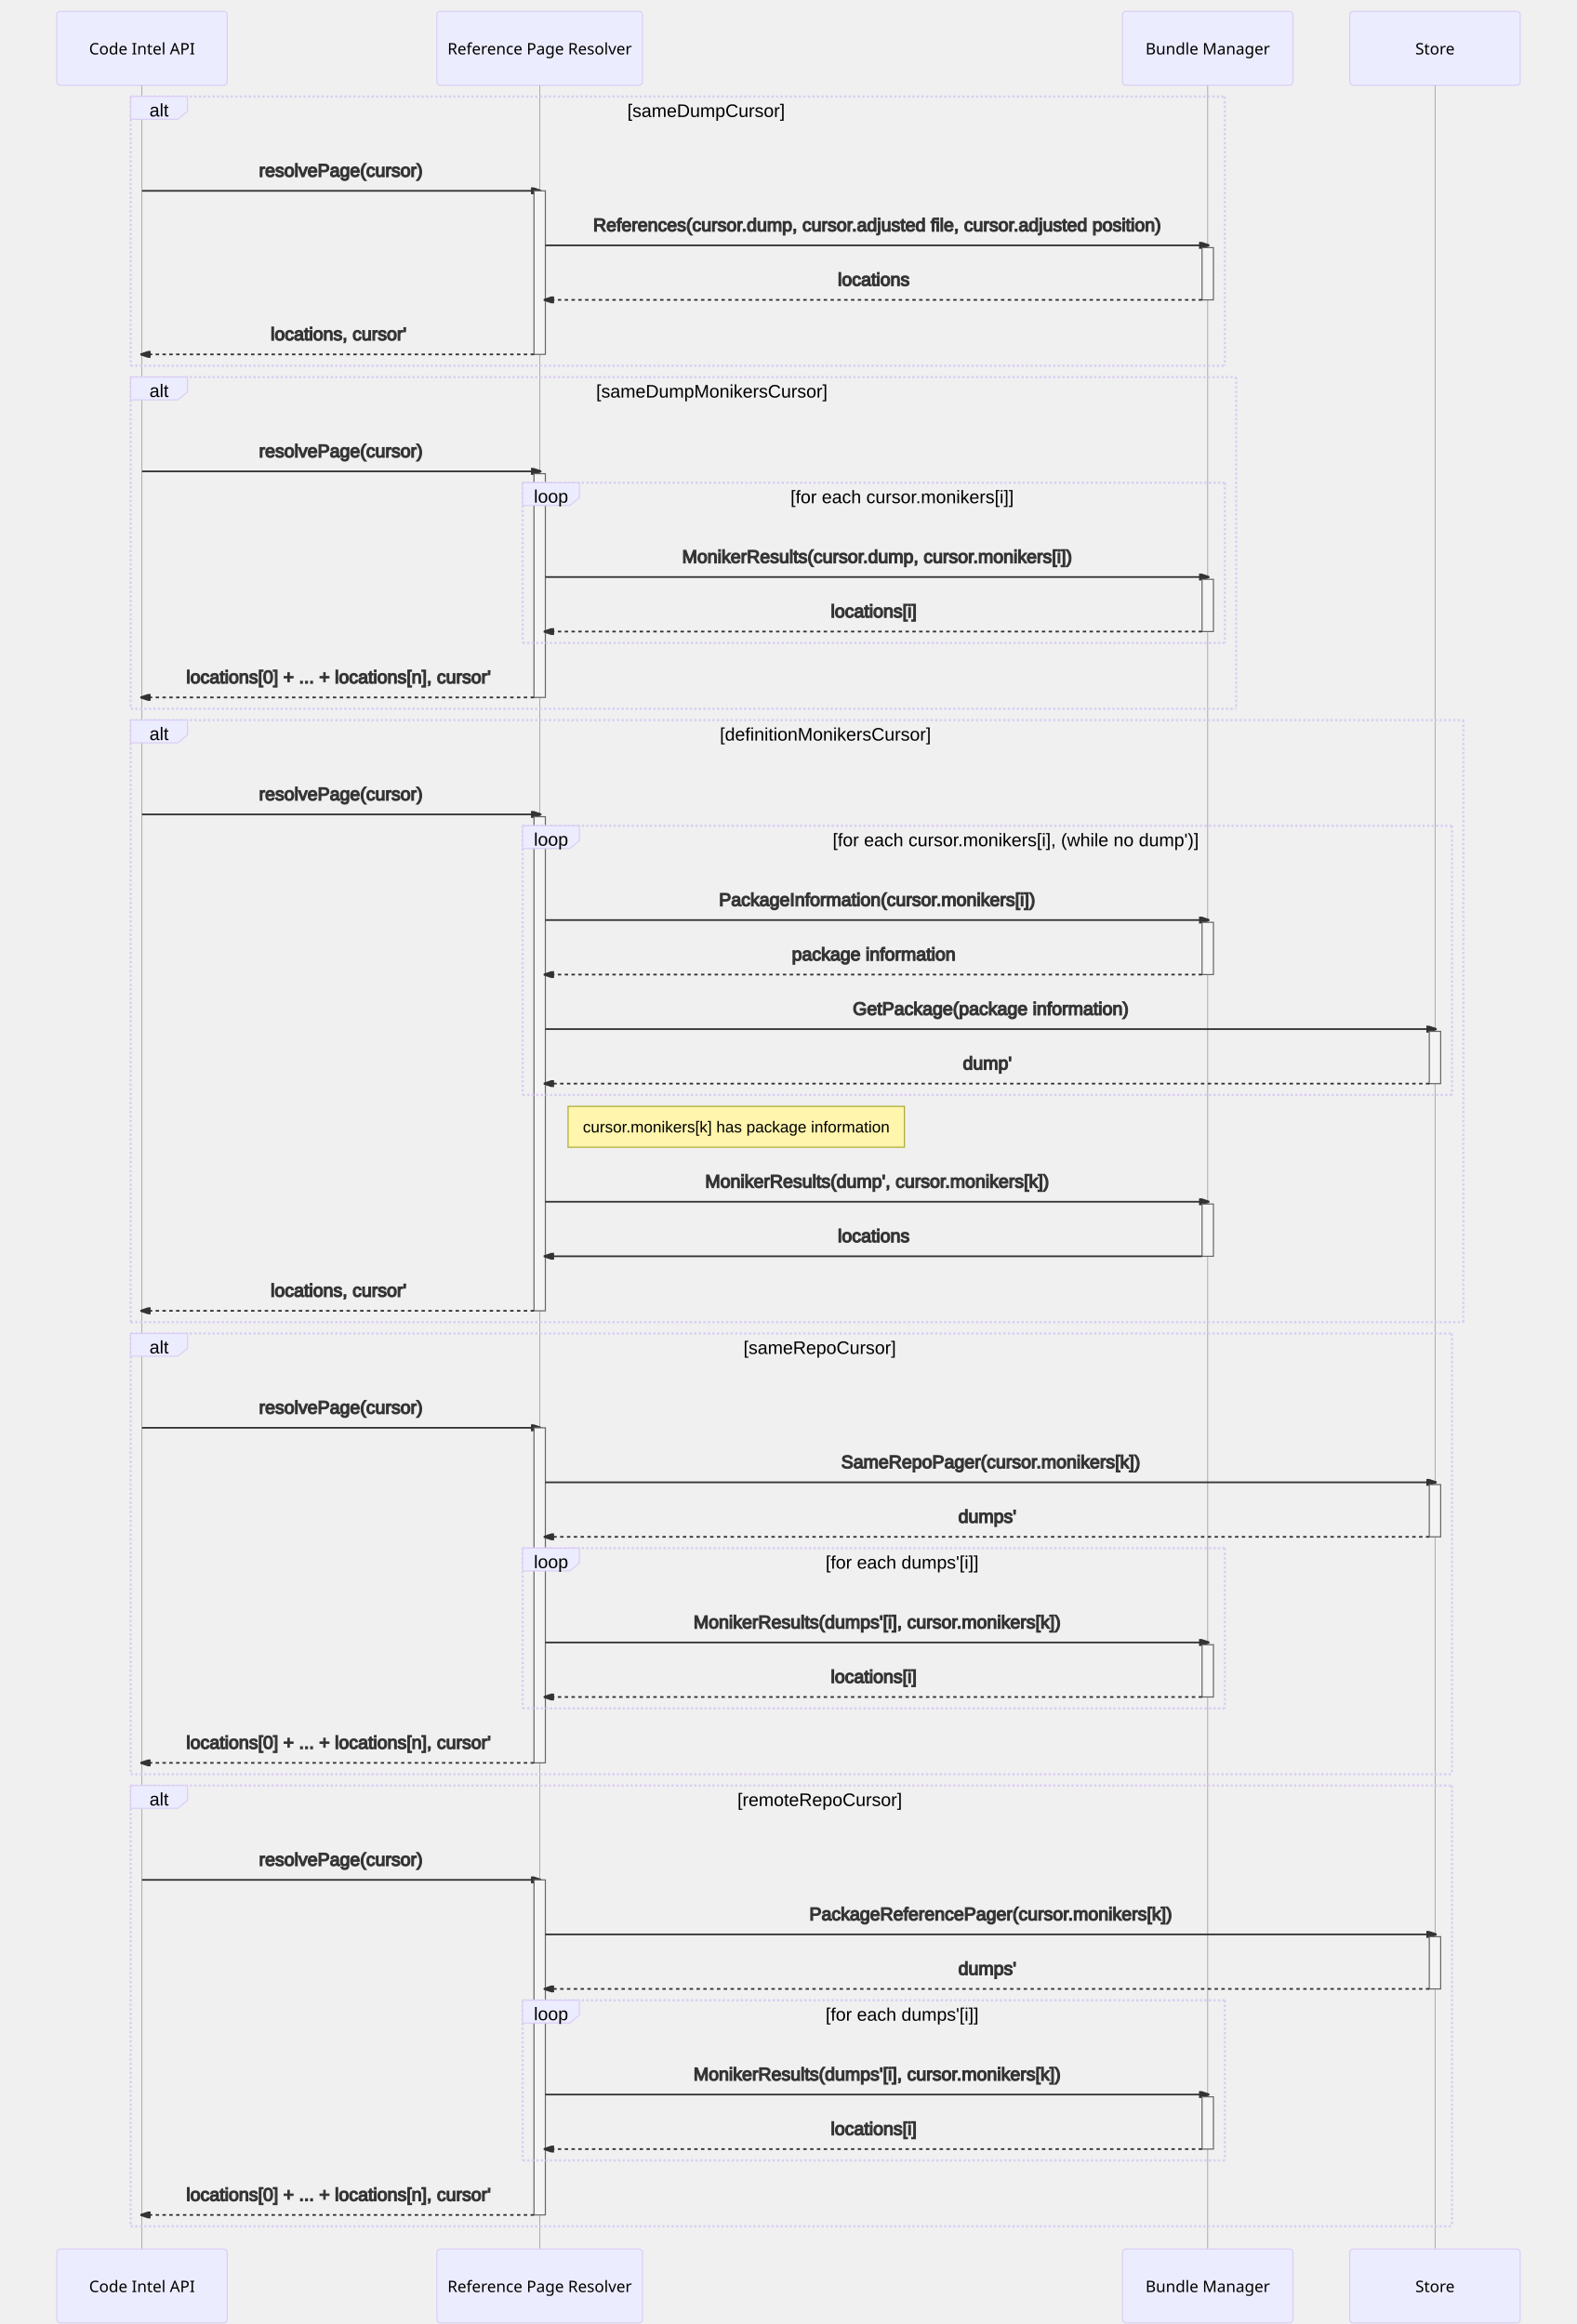
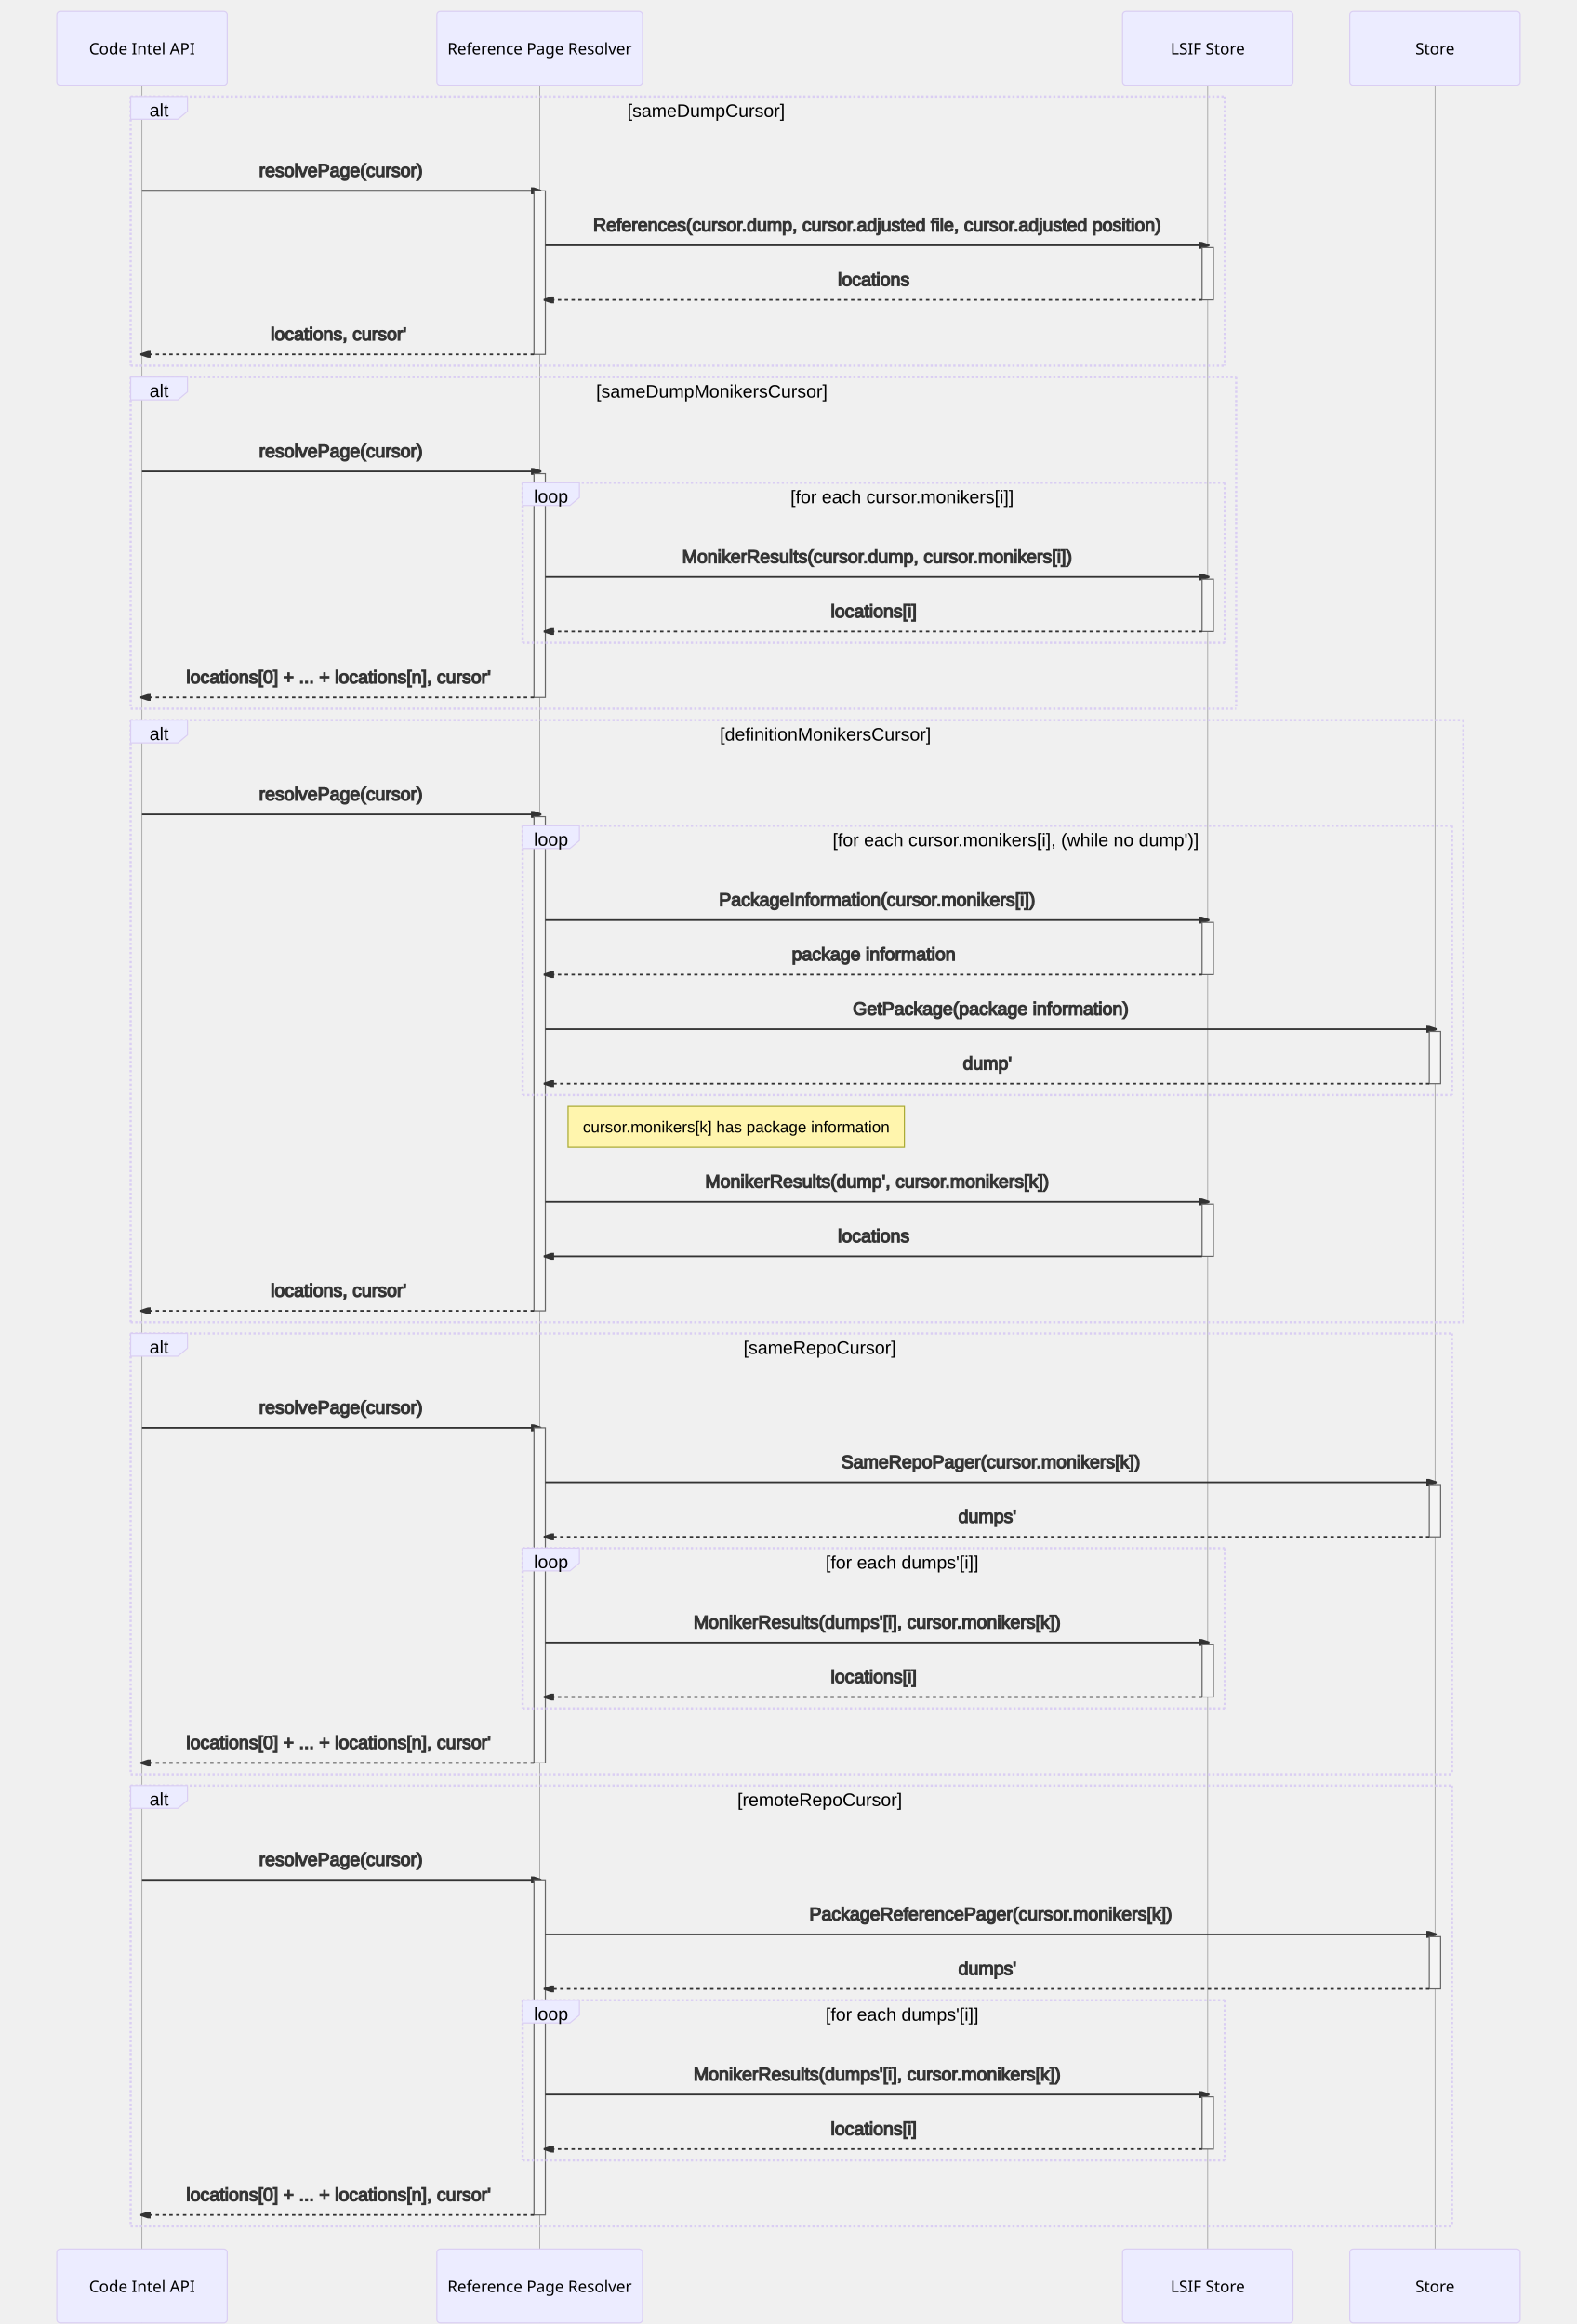
<svg xmlns="http://www.w3.org/2000/svg" id="mermaid-resolve-page" width="100%" height="100%" style="max-width:1388px;" viewBox="-50 -10 1388 2046">
  <style>#mermaid-resolve-page{font-family:"trebuchet ms",verdana,arial;font-size:16px;fill:#333;}#mermaid-resolve-page .error-icon{fill:#552222;}#mermaid-resolve-page .error-text{fill:#552222;stroke:#552222;}#mermaid-resolve-page .edge-thickness-normal{stroke-width:2px;}#mermaid-resolve-page .edge-thickness-thick{stroke-width:3.5px;}#mermaid-resolve-page .edge-pattern-solid{stroke-dasharray:0;}#mermaid-resolve-page .edge-pattern-dashed{stroke-dasharray:3;}#mermaid-resolve-page .edge-pattern-dotted{stroke-dasharray:2;}#mermaid-resolve-page .marker{fill:#333333;}#mermaid-resolve-page .marker.cross{stroke:#333333;}#mermaid-resolve-page svg{font-family:"trebuchet ms",verdana,arial;font-size:16px;}#mermaid-resolve-page .actor{stroke:hsl(259.626,59.777%,87.902%);fill:#ECECFF;}#mermaid-resolve-page text.actor &gt; tspan{fill:black;stroke:none;}#mermaid-resolve-page .actor-line{stroke:grey;}#mermaid-resolve-page .messageLine0{stroke-width:1.5;stroke-dasharray:none;stroke:#333;}#mermaid-resolve-page .messageLine1{stroke-width:1.5;stroke-dasharray:2,2;stroke:#333;}#mermaid-resolve-page #arrowhead path{fill:#333;stroke:#333;}#mermaid-resolve-page .sequenceNumber{fill:white;}#mermaid-resolve-page #sequencenumber{fill:#333;}#mermaid-resolve-page #crosshead path{fill:#333;stroke:#333;}#mermaid-resolve-page .messageText{fill:#333;stroke:#333;}#mermaid-resolve-page .labelBox{stroke:hsl(259.626,59.777%,87.902%);fill:#ECECFF;}#mermaid-resolve-page .labelText,#mermaid-resolve-page .labelText &gt; tspan{fill:black;stroke:none;}#mermaid-resolve-page .loopText,#mermaid-resolve-page .loopText &gt; tspan{fill:black;stroke:none;}#mermaid-resolve-page .loopLine{stroke-width:2px;stroke-dasharray:2,2;stroke:hsl(259.626,59.777%,87.902%);fill:hsl(259.626,59.777%,87.902%);}#mermaid-resolve-page .note{stroke:#aaaa33;fill:#fff5ad;}#mermaid-resolve-page .noteText,#mermaid-resolve-page .noteText &gt; tspan{fill:black;stroke:none;}#mermaid-resolve-page .activation0{fill:#f4f4f4;stroke:#666;}#mermaid-resolve-page .activation1{fill:#f4f4f4;stroke:#666;}#mermaid-resolve-page .activation2{fill:#f4f4f4;stroke:#666;}#mermaid-resolve-page:root{--mermaid-font-family:"trebuchet ms",verdana,arial;}#mermaid-resolve-page sequence{fill:apa;}</style>
  <g />
  <g>
    <line id="actor0" x1="75" y1="5" x2="75" y2="2035" class="actor-line" stroke-width="0.5px" stroke="#999" />
    <rect x="0" y="0" fill="#eaeaea" stroke="#666" width="150" height="65" rx="3" ry="3" class="actor" />
    <text x="75" y="32.5" dominant-baseline="central" alignment-baseline="central" class="actor" style="text-anchor: middle; font-size: 14px; font-weight: 400; font-family: Open-Sans, sans-serif;">
      <tspan x="75" dy="0">Code Intel API</tspan>
    </text>
  </g>
  <g>
    <line id="actor1" x1="425" y1="5" x2="425" y2="2035" class="actor-line" stroke-width="0.5px" stroke="#999" />
    <rect x="334.5" y="0" fill="#eaeaea" stroke="#666" width="181" height="65" rx="3" ry="3" class="actor" />
    <text x="425" y="32.5" dominant-baseline="central" alignment-baseline="central" class="actor" style="text-anchor: middle; font-size: 14px; font-weight: 400; font-family: Open-Sans, sans-serif;">
      <tspan x="425" dy="0">Reference Page Resolver</tspan>
    </text>
  </g>
  <g>
    <line id="actor2" x1="1013" y1="5" x2="1013" y2="2035" class="actor-line" stroke-width="0.5px" stroke="#999" />
    <rect x="938" y="0" fill="#eaeaea" stroke="#666" width="150" height="65" rx="3" ry="3" class="actor" />
    <text x="1013" y="32.5" dominant-baseline="central" alignment-baseline="central" class="actor" style="text-anchor: middle; font-size: 14px; font-weight: 400; font-family: Open-Sans, sans-serif;">
-       <tspan x="1013" dy="0">Bundle Manager</tspan>
+       <tspan x="1013" dy="0">LSIF Store</tspan>
    </text>
  </g>
  <g>
    <line id="actor3" x1="1213" y1="5" x2="1213" y2="2035" class="actor-line" stroke-width="0.5px" stroke="#999" />
    <rect x="1138" y="0" fill="#eaeaea" stroke="#666" width="150" height="65" rx="3" ry="3" class="actor" />
    <text x="1213" y="32.5" dominant-baseline="central" alignment-baseline="central" class="actor" style="text-anchor: middle; font-size: 14px; font-weight: 400; font-family: Open-Sans, sans-serif;">
      <tspan x="1213" dy="0">Store</tspan>
    </text>
  </g>
  <defs>
    <marker id="arrowhead" refX="5" refY="2" markerWidth="6" markerHeight="4" orient="auto">
      <path d="M 0,0 V 4 L6,2 Z" />
    </marker>
  </defs>
  <defs>
    <marker id="crosshead" markerWidth="15" markerHeight="8" orient="auto" refX="16" refY="4">
      <path fill="black" stroke="#000000" stroke-width="1px" d="M 9,2 V 6 L16,4 Z" style="stroke-dasharray: 0, 0;" />
      <path fill="none" stroke="#000000" stroke-width="1px" d="M 0,1 L 6,7 M 6,1 L 0,7" style="stroke-dasharray: 0, 0;" />
    </marker>
  </defs>
  <defs>
    <marker id="sequencenumber" refX="15" refY="15" markerWidth="60" markerHeight="40" orient="auto">
      <circle cx="15" cy="15" r="6" />
    </marker>
  </defs>
  <text x="250" y="125" text-anchor="middle" dominant-baseline="middle" alignment-baseline="middle" class="messageText" dy="1em" style="font-family: &quot;trebuchet ms&quot;, verdana, arial; font-size: 16px; font-weight: 400;">resolvePage(cursor)</text>
  <line x1="75" y1="158" x2="425" y2="158" class="messageLine0" stroke-width="2" stroke="none" marker-end="url(#arrowhead)" style="fill: none;" />
  <g>
    <rect x="420" y="158" fill="#EDF2AE" stroke="#666" width="10" height="144" rx="0" ry="0" class="activation0" />
  </g>
  <text x="722" y="173" text-anchor="middle" dominant-baseline="middle" alignment-baseline="middle" class="messageText" dy="1em" style="font-family: &quot;trebuchet ms&quot;, verdana, arial; font-size: 16px; font-weight: 400;">References(cursor.dump, cursor.adjusted file, cursor.adjusted position)</text>
  <line x1="430" y1="206" x2="1013" y2="206" class="messageLine0" stroke-width="2" stroke="none" marker-end="url(#arrowhead)" style="fill: none;" />
  <g>
    <rect x="1008" y="208" fill="#EDF2AE" stroke="#666" width="10" height="46" rx="0" ry="0" class="activation0" />
  </g>
  <text x="719" y="221" text-anchor="middle" dominant-baseline="middle" alignment-baseline="middle" class="messageText" dy="1em" style="font-family: &quot;trebuchet ms&quot;, verdana, arial; font-size: 16px; font-weight: 400;">locations</text>
  <line x1="1008" y1="254" x2="430" y2="254" class="messageLine1" stroke-width="2" stroke="none" marker-end="url(#arrowhead)" style="stroke-dasharray: 3, 3; fill: none;" />
  <text x="248" y="269" text-anchor="middle" dominant-baseline="middle" alignment-baseline="middle" class="messageText" dy="1em" style="font-family: &quot;trebuchet ms&quot;, verdana, arial; font-size: 16px; font-weight: 400;">locations, cursor'</text>
  <line x1="420" y1="302" x2="75" y2="302" class="messageLine1" stroke-width="2" stroke="none" marker-end="url(#arrowhead)" style="stroke-dasharray: 3, 3; fill: none;" />
  <g>
    <line x1="65" y1="75" x2="1028" y2="75" class="loopLine" />
    <line x1="1028" y1="75" x2="1028" y2="312" class="loopLine" />
    <line x1="65" y1="312" x2="1028" y2="312" class="loopLine" />
    <line x1="65" y1="75" x2="65" y2="312" class="loopLine" />
    <polygon points="65,75 115,75 115,88 106.6,95 65,95" class="labelBox" />
    <text x="90" y="88" text-anchor="middle" dominant-baseline="middle" alignment-baseline="middle" class="labelText" style="font-family: &quot;trebuchet ms&quot;, verdana, arial; font-size: 16px; font-weight: 400;">alt</text>
    <text x="571.5" y="93" text-anchor="middle" class="loopText" style="font-family: &quot;trebuchet ms&quot;, verdana, arial; font-size: 16px; font-weight: 400;">
      <tspan x="571.5">[sameDumpCursor]</tspan>
    </text>
  </g>
  <text x="250" y="372" text-anchor="middle" dominant-baseline="middle" alignment-baseline="middle" class="messageText" dy="1em" style="font-family: &quot;trebuchet ms&quot;, verdana, arial; font-size: 16px; font-weight: 400;">resolvePage(cursor)</text>
  <line x1="75" y1="405" x2="425" y2="405" class="messageLine0" stroke-width="2" stroke="none" marker-end="url(#arrowhead)" style="fill: none;" />
  <g>
    <rect x="420" y="407" fill="#EDF2AE" stroke="#666" width="10" height="197" rx="0" ry="0" class="activation0" />
  </g>
  <text x="722" y="465" text-anchor="middle" dominant-baseline="middle" alignment-baseline="middle" class="messageText" dy="1em" style="font-family: &quot;trebuchet ms&quot;, verdana, arial; font-size: 16px; font-weight: 400;">MonikerResults(cursor.dump, cursor.monikers[i])</text>
  <line x1="430" y1="498" x2="1013" y2="498" class="messageLine0" stroke-width="2" stroke="none" marker-end="url(#arrowhead)" style="fill: none;" />
  <g>
    <rect x="1008" y="500" fill="#EDF2AE" stroke="#666" width="10" height="46" rx="0" ry="0" class="activation0" />
  </g>
  <text x="719" y="513" text-anchor="middle" dominant-baseline="middle" alignment-baseline="middle" class="messageText" dy="1em" style="font-family: &quot;trebuchet ms&quot;, verdana, arial; font-size: 16px; font-weight: 400;">locations[i]</text>
  <line x1="1008" y1="546" x2="430" y2="546" class="messageLine1" stroke-width="2" stroke="none" marker-end="url(#arrowhead)" style="stroke-dasharray: 3, 3; fill: none;" />
  <g>
    <line x1="410" y1="415" x2="1028" y2="415" class="loopLine" />
    <line x1="1028" y1="415" x2="1028" y2="556" class="loopLine" />
    <line x1="410" y1="556" x2="1028" y2="556" class="loopLine" />
    <line x1="410" y1="415" x2="410" y2="556" class="loopLine" />
    <polygon points="410,415 460,415 460,428 451.6,435 410,435" class="labelBox" />
    <text x="435" y="428" text-anchor="middle" dominant-baseline="middle" alignment-baseline="middle" class="labelText" style="font-family: &quot;trebuchet ms&quot;, verdana, arial; font-size: 16px; font-weight: 400;">loop</text>
    <text x="744" y="433" text-anchor="middle" class="loopText" style="font-family: &quot;trebuchet ms&quot;, verdana, arial; font-size: 16px; font-weight: 400;">
      <tspan x="744">[for each cursor.monikers[i]]</tspan>
    </text>
  </g>
  <text x="248" y="571" text-anchor="middle" dominant-baseline="middle" alignment-baseline="middle" class="messageText" dy="1em" style="font-family: &quot;trebuchet ms&quot;, verdana, arial; font-size: 16px; font-weight: 400;">locations[0] + ... + locations[n], cursor'</text>
  <line x1="420" y1="604" x2="75" y2="604" class="messageLine1" stroke-width="2" stroke="none" marker-end="url(#arrowhead)" style="stroke-dasharray: 3, 3; fill: none;" />
  <g>
    <line x1="65" y1="322" x2="1038" y2="322" class="loopLine" />
    <line x1="1038" y1="322" x2="1038" y2="614" class="loopLine" />
    <line x1="65" y1="614" x2="1038" y2="614" class="loopLine" />
    <line x1="65" y1="322" x2="65" y2="614" class="loopLine" />
    <polygon points="65,322 115,322 115,335 106.6,342 65,342" class="labelBox" />
    <text x="90" y="335" text-anchor="middle" dominant-baseline="middle" alignment-baseline="middle" class="labelText" style="font-family: &quot;trebuchet ms&quot;, verdana, arial; font-size: 16px; font-weight: 400;">alt</text>
    <text x="576.5" y="340" text-anchor="middle" class="loopText" style="font-family: &quot;trebuchet ms&quot;, verdana, arial; font-size: 16px; font-weight: 400;">
      <tspan x="576.5">[sameDumpMonikersCursor]</tspan>
    </text>
  </g>
  <text x="250" y="674" text-anchor="middle" dominant-baseline="middle" alignment-baseline="middle" class="messageText" dy="1em" style="font-family: &quot;trebuchet ms&quot;, verdana, arial; font-size: 16px; font-weight: 400;">resolvePage(cursor)</text>
  <line x1="75" y1="707" x2="425" y2="707" class="messageLine0" stroke-width="2" stroke="none" marker-end="url(#arrowhead)" style="fill: none;" />
  <g>
    <rect x="420" y="709" fill="#EDF2AE" stroke="#666" width="10" height="435" rx="0" ry="0" class="activation0" />
  </g>
  <text x="722" y="767" text-anchor="middle" dominant-baseline="middle" alignment-baseline="middle" class="messageText" dy="1em" style="font-family: &quot;trebuchet ms&quot;, verdana, arial; font-size: 16px; font-weight: 400;">PackageInformation(cursor.monikers[i])</text>
  <line x1="430" y1="800" x2="1013" y2="800" class="messageLine0" stroke-width="2" stroke="none" marker-end="url(#arrowhead)" style="fill: none;" />
  <g>
    <rect x="1008" y="802" fill="#EDF2AE" stroke="#666" width="10" height="46" rx="0" ry="0" class="activation0" />
  </g>
  <text x="719" y="815" text-anchor="middle" dominant-baseline="middle" alignment-baseline="middle" class="messageText" dy="1em" style="font-family: &quot;trebuchet ms&quot;, verdana, arial; font-size: 16px; font-weight: 400;">package information</text>
  <line x1="1008" y1="848" x2="430" y2="848" class="messageLine1" stroke-width="2" stroke="none" marker-end="url(#arrowhead)" style="stroke-dasharray: 3, 3; fill: none;" />
  <text x="822" y="863" text-anchor="middle" dominant-baseline="middle" alignment-baseline="middle" class="messageText" dy="1em" style="font-family: &quot;trebuchet ms&quot;, verdana, arial; font-size: 16px; font-weight: 400;">GetPackage(package information)</text>
  <line x1="430" y1="896" x2="1213" y2="896" class="messageLine0" stroke-width="2" stroke="none" marker-end="url(#arrowhead)" style="fill: none;" />
  <g>
    <rect x="1208" y="898" fill="#EDF2AE" stroke="#666" width="10" height="46" rx="0" ry="0" class="activation0" />
  </g>
  <text x="819" y="911" text-anchor="middle" dominant-baseline="middle" alignment-baseline="middle" class="messageText" dy="1em" style="font-family: &quot;trebuchet ms&quot;, verdana, arial; font-size: 16px; font-weight: 400;">dump'</text>
  <line x1="1208" y1="944" x2="430" y2="944" class="messageLine1" stroke-width="2" stroke="none" marker-end="url(#arrowhead)" style="stroke-dasharray: 3, 3; fill: none;" />
  <g>
    <line x1="410" y1="717" x2="1228" y2="717" class="loopLine" />
    <line x1="1228" y1="717" x2="1228" y2="954" class="loopLine" />
    <line x1="410" y1="954" x2="1228" y2="954" class="loopLine" />
    <line x1="410" y1="717" x2="410" y2="954" class="loopLine" />
    <polygon points="410,717 460,717 460,730 451.6,737 410,737" class="labelBox" />
    <text x="435" y="730" text-anchor="middle" dominant-baseline="middle" alignment-baseline="middle" class="labelText" style="font-family: &quot;trebuchet ms&quot;, verdana, arial; font-size: 16px; font-weight: 400;">loop</text>
    <text x="844" y="735" text-anchor="middle" class="loopText" style="font-family: &quot;trebuchet ms&quot;, verdana, arial; font-size: 16px; font-weight: 400;">
      <tspan x="844">[for each cursor.monikers[i], (while no dump')]</tspan>
    </text>
  </g>
  <g>
    <rect x="450" y="964" fill="#EDF2AE" stroke="#666" width="296" height="36" rx="0" ry="0" class="note" />
    <text x="598" y="969" text-anchor="middle" dominant-baseline="middle" alignment-baseline="middle" class="noteText" dy="1em" style="font-family: &quot;trebuchet ms&quot;, verdana, arial; font-size: 14px; font-weight: 400;">
      <tspan x="598">cursor.monikers[k] has package information</tspan>
    </text>
  </g>
  <text x="722" y="1015" text-anchor="middle" dominant-baseline="middle" alignment-baseline="middle" class="messageText" dy="1em" style="font-family: &quot;trebuchet ms&quot;, verdana, arial; font-size: 16px; font-weight: 400;">MonikerResults(dump', cursor.monikers[k])</text>
  <line x1="430" y1="1048" x2="1013" y2="1048" class="messageLine0" stroke-width="2" stroke="none" marker-end="url(#arrowhead)" style="fill: none;" />
  <g>
    <rect x="1008" y="1050" fill="#EDF2AE" stroke="#666" width="10" height="46" rx="0" ry="0" class="activation0" />
  </g>
  <text x="719" y="1063" text-anchor="middle" dominant-baseline="middle" alignment-baseline="middle" class="messageText" dy="1em" style="font-family: &quot;trebuchet ms&quot;, verdana, arial; font-size: 16px; font-weight: 400;">locations</text>
  <line x1="1008" y1="1096" x2="430" y2="1096" class="messageLine0" stroke-width="2" stroke="none" marker-end="url(#arrowhead)" style="fill: none;" />
  <text x="248" y="1111" text-anchor="middle" dominant-baseline="middle" alignment-baseline="middle" class="messageText" dy="1em" style="font-family: &quot;trebuchet ms&quot;, verdana, arial; font-size: 16px; font-weight: 400;">locations, cursor'</text>
  <line x1="420" y1="1144" x2="75" y2="1144" class="messageLine1" stroke-width="2" stroke="none" marker-end="url(#arrowhead)" style="stroke-dasharray: 3, 3; fill: none;" />
  <g>
    <line x1="65" y1="624" x2="1238" y2="624" class="loopLine" />
    <line x1="1238" y1="624" x2="1238" y2="1154" class="loopLine" />
    <line x1="65" y1="1154" x2="1238" y2="1154" class="loopLine" />
    <line x1="65" y1="624" x2="65" y2="1154" class="loopLine" />
    <polygon points="65,624 115,624 115,637 106.6,644 65,644" class="labelBox" />
    <text x="90" y="637" text-anchor="middle" dominant-baseline="middle" alignment-baseline="middle" class="labelText" style="font-family: &quot;trebuchet ms&quot;, verdana, arial; font-size: 16px; font-weight: 400;">alt</text>
    <text x="676.5" y="642" text-anchor="middle" class="loopText" style="font-family: &quot;trebuchet ms&quot;, verdana, arial; font-size: 16px; font-weight: 400;">
      <tspan x="676.5">[definitionMonikersCursor]</tspan>
    </text>
  </g>
  <text x="250" y="1214" text-anchor="middle" dominant-baseline="middle" alignment-baseline="middle" class="messageText" dy="1em" style="font-family: &quot;trebuchet ms&quot;, verdana, arial; font-size: 16px; font-weight: 400;">resolvePage(cursor)</text>
  <line x1="75" y1="1247" x2="425" y2="1247" class="messageLine0" stroke-width="2" stroke="none" marker-end="url(#arrowhead)" style="fill: none;" />
  <g>
    <rect x="420" y="1247" fill="#EDF2AE" stroke="#666" width="10" height="295" rx="0" ry="0" class="activation0" />
  </g>
  <text x="822" y="1262" text-anchor="middle" dominant-baseline="middle" alignment-baseline="middle" class="messageText" dy="1em" style="font-family: &quot;trebuchet ms&quot;, verdana, arial; font-size: 16px; font-weight: 400;">SameRepoPager(cursor.monikers[k])</text>
  <line x1="430" y1="1295" x2="1213" y2="1295" class="messageLine0" stroke-width="2" stroke="none" marker-end="url(#arrowhead)" style="fill: none;" />
  <g>
    <rect x="1208" y="1297" fill="#EDF2AE" stroke="#666" width="10" height="46" rx="0" ry="0" class="activation0" />
  </g>
  <text x="819" y="1310" text-anchor="middle" dominant-baseline="middle" alignment-baseline="middle" class="messageText" dy="1em" style="font-family: &quot;trebuchet ms&quot;, verdana, arial; font-size: 16px; font-weight: 400;">dumps'</text>
  <line x1="1208" y1="1343" x2="430" y2="1343" class="messageLine1" stroke-width="2" stroke="none" marker-end="url(#arrowhead)" style="stroke-dasharray: 3, 3; fill: none;" />
  <text x="722" y="1403" text-anchor="middle" dominant-baseline="middle" alignment-baseline="middle" class="messageText" dy="1em" style="font-family: &quot;trebuchet ms&quot;, verdana, arial; font-size: 16px; font-weight: 400;">MonikerResults(dumps'[i], cursor.monikers[k])</text>
  <line x1="430" y1="1436" x2="1013" y2="1436" class="messageLine0" stroke-width="2" stroke="none" marker-end="url(#arrowhead)" style="fill: none;" />
  <g>
    <rect x="1008" y="1438" fill="#EDF2AE" stroke="#666" width="10" height="46" rx="0" ry="0" class="activation0" />
  </g>
  <text x="719" y="1451" text-anchor="middle" dominant-baseline="middle" alignment-baseline="middle" class="messageText" dy="1em" style="font-family: &quot;trebuchet ms&quot;, verdana, arial; font-size: 16px; font-weight: 400;">locations[i]</text>
  <line x1="1008" y1="1484" x2="430" y2="1484" class="messageLine1" stroke-width="2" stroke="none" marker-end="url(#arrowhead)" style="stroke-dasharray: 3, 3; fill: none;" />
  <g>
    <line x1="410" y1="1353" x2="1028" y2="1353" class="loopLine" />
    <line x1="1028" y1="1353" x2="1028" y2="1494" class="loopLine" />
    <line x1="410" y1="1494" x2="1028" y2="1494" class="loopLine" />
    <line x1="410" y1="1353" x2="410" y2="1494" class="loopLine" />
    <polygon points="410,1353 460,1353 460,1366 451.6,1373 410,1373" class="labelBox" />
    <text x="435" y="1366" text-anchor="middle" dominant-baseline="middle" alignment-baseline="middle" class="labelText" style="font-family: &quot;trebuchet ms&quot;, verdana, arial; font-size: 16px; font-weight: 400;">loop</text>
    <text x="744" y="1371" text-anchor="middle" class="loopText" style="font-family: &quot;trebuchet ms&quot;, verdana, arial; font-size: 16px; font-weight: 400;">
      <tspan x="744">[for each dumps'[i]]</tspan>
    </text>
  </g>
  <text x="248" y="1509" text-anchor="middle" dominant-baseline="middle" alignment-baseline="middle" class="messageText" dy="1em" style="font-family: &quot;trebuchet ms&quot;, verdana, arial; font-size: 16px; font-weight: 400;">locations[0] + ... + locations[n], cursor'</text>
  <line x1="420" y1="1542" x2="75" y2="1542" class="messageLine1" stroke-width="2" stroke="none" marker-end="url(#arrowhead)" style="stroke-dasharray: 3, 3; fill: none;" />
  <g>
    <line x1="65" y1="1164" x2="1228" y2="1164" class="loopLine" />
    <line x1="1228" y1="1164" x2="1228" y2="1552" class="loopLine" />
    <line x1="65" y1="1552" x2="1228" y2="1552" class="loopLine" />
    <line x1="65" y1="1164" x2="65" y2="1552" class="loopLine" />
    <polygon points="65,1164 115,1164 115,1177 106.6,1184 65,1184" class="labelBox" />
    <text x="90" y="1177" text-anchor="middle" dominant-baseline="middle" alignment-baseline="middle" class="labelText" style="font-family: &quot;trebuchet ms&quot;, verdana, arial; font-size: 16px; font-weight: 400;">alt</text>
    <text x="671.5" y="1182" text-anchor="middle" class="loopText" style="font-family: &quot;trebuchet ms&quot;, verdana, arial; font-size: 16px; font-weight: 400;">
      <tspan x="671.5">[sameRepoCursor]</tspan>
    </text>
  </g>
  <text x="250" y="1612" text-anchor="middle" dominant-baseline="middle" alignment-baseline="middle" class="messageText" dy="1em" style="font-family: &quot;trebuchet ms&quot;, verdana, arial; font-size: 16px; font-weight: 400;">resolvePage(cursor)</text>
  <line x1="75" y1="1645" x2="425" y2="1645" class="messageLine0" stroke-width="2" stroke="none" marker-end="url(#arrowhead)" style="fill: none;" />
  <g>
    <rect x="420" y="1645" fill="#EDF2AE" stroke="#666" width="10" height="295" rx="0" ry="0" class="activation0" />
  </g>
  <text x="822" y="1660" text-anchor="middle" dominant-baseline="middle" alignment-baseline="middle" class="messageText" dy="1em" style="font-family: &quot;trebuchet ms&quot;, verdana, arial; font-size: 16px; font-weight: 400;">PackageReferencePager(cursor.monikers[k])</text>
  <line x1="430" y1="1693" x2="1213" y2="1693" class="messageLine0" stroke-width="2" stroke="none" marker-end="url(#arrowhead)" style="fill: none;" />
  <g>
    <rect x="1208" y="1695" fill="#EDF2AE" stroke="#666" width="10" height="46" rx="0" ry="0" class="activation0" />
  </g>
  <text x="819" y="1708" text-anchor="middle" dominant-baseline="middle" alignment-baseline="middle" class="messageText" dy="1em" style="font-family: &quot;trebuchet ms&quot;, verdana, arial; font-size: 16px; font-weight: 400;">dumps'</text>
  <line x1="1208" y1="1741" x2="430" y2="1741" class="messageLine1" stroke-width="2" stroke="none" marker-end="url(#arrowhead)" style="stroke-dasharray: 3, 3; fill: none;" />
  <text x="722" y="1801" text-anchor="middle" dominant-baseline="middle" alignment-baseline="middle" class="messageText" dy="1em" style="font-family: &quot;trebuchet ms&quot;, verdana, arial; font-size: 16px; font-weight: 400;">MonikerResults(dumps'[i], cursor.monikers[k])</text>
  <line x1="430" y1="1834" x2="1013" y2="1834" class="messageLine0" stroke-width="2" stroke="none" marker-end="url(#arrowhead)" style="fill: none;" />
  <g>
    <rect x="1008" y="1836" fill="#EDF2AE" stroke="#666" width="10" height="46" rx="0" ry="0" class="activation0" />
  </g>
  <text x="719" y="1849" text-anchor="middle" dominant-baseline="middle" alignment-baseline="middle" class="messageText" dy="1em" style="font-family: &quot;trebuchet ms&quot;, verdana, arial; font-size: 16px; font-weight: 400;">locations[i]</text>
  <line x1="1008" y1="1882" x2="430" y2="1882" class="messageLine1" stroke-width="2" stroke="none" marker-end="url(#arrowhead)" style="stroke-dasharray: 3, 3; fill: none;" />
  <g>
    <line x1="410" y1="1751" x2="1028" y2="1751" class="loopLine" />
    <line x1="1028" y1="1751" x2="1028" y2="1892" class="loopLine" />
    <line x1="410" y1="1892" x2="1028" y2="1892" class="loopLine" />
    <line x1="410" y1="1751" x2="410" y2="1892" class="loopLine" />
    <polygon points="410,1751 460,1751 460,1764 451.6,1771 410,1771" class="labelBox" />
    <text x="435" y="1764" text-anchor="middle" dominant-baseline="middle" alignment-baseline="middle" class="labelText" style="font-family: &quot;trebuchet ms&quot;, verdana, arial; font-size: 16px; font-weight: 400;">loop</text>
    <text x="744" y="1769" text-anchor="middle" class="loopText" style="font-family: &quot;trebuchet ms&quot;, verdana, arial; font-size: 16px; font-weight: 400;">
      <tspan x="744">[for each dumps'[i]]</tspan>
    </text>
  </g>
  <text x="248" y="1907" text-anchor="middle" dominant-baseline="middle" alignment-baseline="middle" class="messageText" dy="1em" style="font-family: &quot;trebuchet ms&quot;, verdana, arial; font-size: 16px; font-weight: 400;">locations[0] + ... + locations[n], cursor'</text>
  <line x1="420" y1="1940" x2="75" y2="1940" class="messageLine1" stroke-width="2" stroke="none" marker-end="url(#arrowhead)" style="stroke-dasharray: 3, 3; fill: none;" />
  <g>
    <line x1="65" y1="1562" x2="1228" y2="1562" class="loopLine" />
    <line x1="1228" y1="1562" x2="1228" y2="1950" class="loopLine" />
    <line x1="65" y1="1950" x2="1228" y2="1950" class="loopLine" />
    <line x1="65" y1="1562" x2="65" y2="1950" class="loopLine" />
    <polygon points="65,1562 115,1562 115,1575 106.6,1582 65,1582" class="labelBox" />
    <text x="90" y="1575" text-anchor="middle" dominant-baseline="middle" alignment-baseline="middle" class="labelText" style="font-family: &quot;trebuchet ms&quot;, verdana, arial; font-size: 16px; font-weight: 400;">alt</text>
    <text x="671.5" y="1580" text-anchor="middle" class="loopText" style="font-family: &quot;trebuchet ms&quot;, verdana, arial; font-size: 16px; font-weight: 400;">
      <tspan x="671.5">[remoteRepoCursor]</tspan>
    </text>
  </g>
  <g>
    <rect x="0" y="1970" fill="#eaeaea" stroke="#666" width="150" height="65" rx="3" ry="3" class="actor" />
    <text x="75" y="2002.5" dominant-baseline="central" alignment-baseline="central" class="actor" style="text-anchor: middle; font-size: 14px; font-weight: 400; font-family: Open-Sans, sans-serif;">
      <tspan x="75" dy="0">Code Intel API</tspan>
    </text>
  </g>
  <g>
    <rect x="334.5" y="1970" fill="#eaeaea" stroke="#666" width="181" height="65" rx="3" ry="3" class="actor" />
    <text x="425" y="2002.5" dominant-baseline="central" alignment-baseline="central" class="actor" style="text-anchor: middle; font-size: 14px; font-weight: 400; font-family: Open-Sans, sans-serif;">
      <tspan x="425" dy="0">Reference Page Resolver</tspan>
    </text>
  </g>
  <g>
    <rect x="938" y="1970" fill="#eaeaea" stroke="#666" width="150" height="65" rx="3" ry="3" class="actor" />
    <text x="1013" y="2002.5" dominant-baseline="central" alignment-baseline="central" class="actor" style="text-anchor: middle; font-size: 14px; font-weight: 400; font-family: Open-Sans, sans-serif;">
-       <tspan x="1013" dy="0">Bundle Manager</tspan>
+       <tspan x="1013" dy="0">LSIF Store</tspan>
    </text>
  </g>
  <g>
    <rect x="1138" y="1970" fill="#eaeaea" stroke="#666" width="150" height="65" rx="3" ry="3" class="actor" />
    <text x="1213" y="2002.5" dominant-baseline="central" alignment-baseline="central" class="actor" style="text-anchor: middle; font-size: 14px; font-weight: 400; font-family: Open-Sans, sans-serif;">
      <tspan x="1213" dy="0">Store</tspan>
    </text>
  </g>
</svg>
